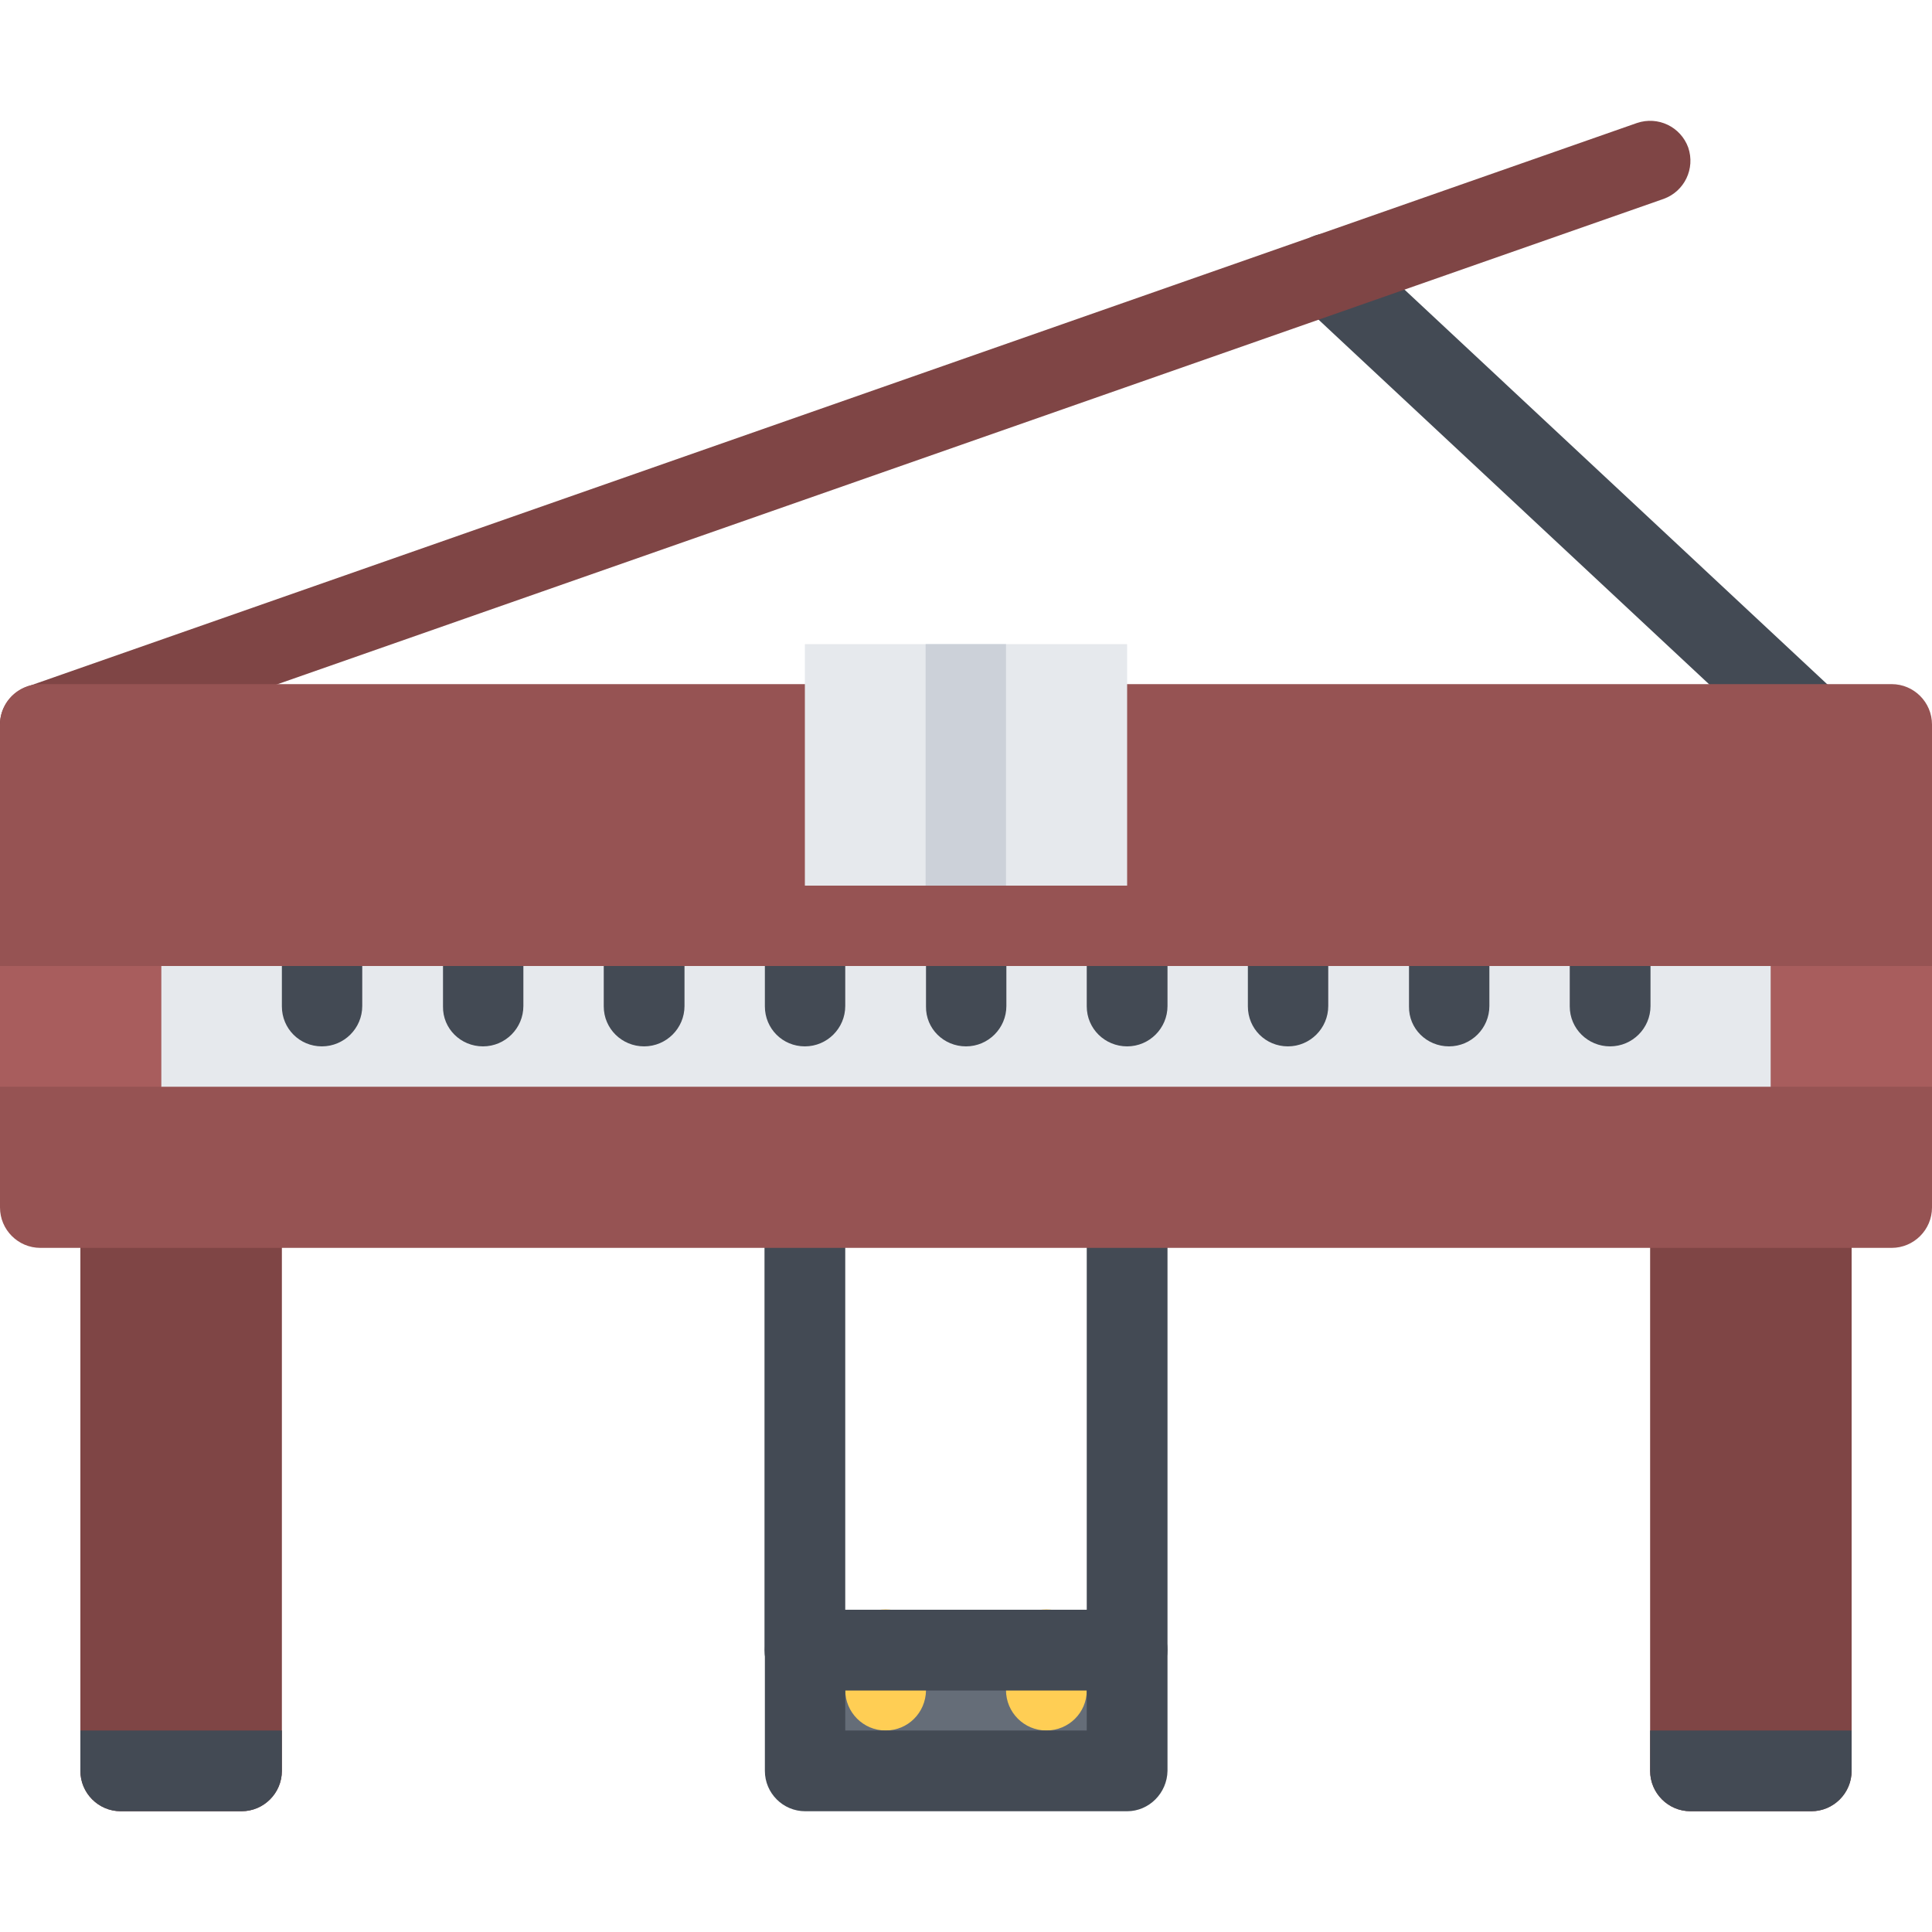
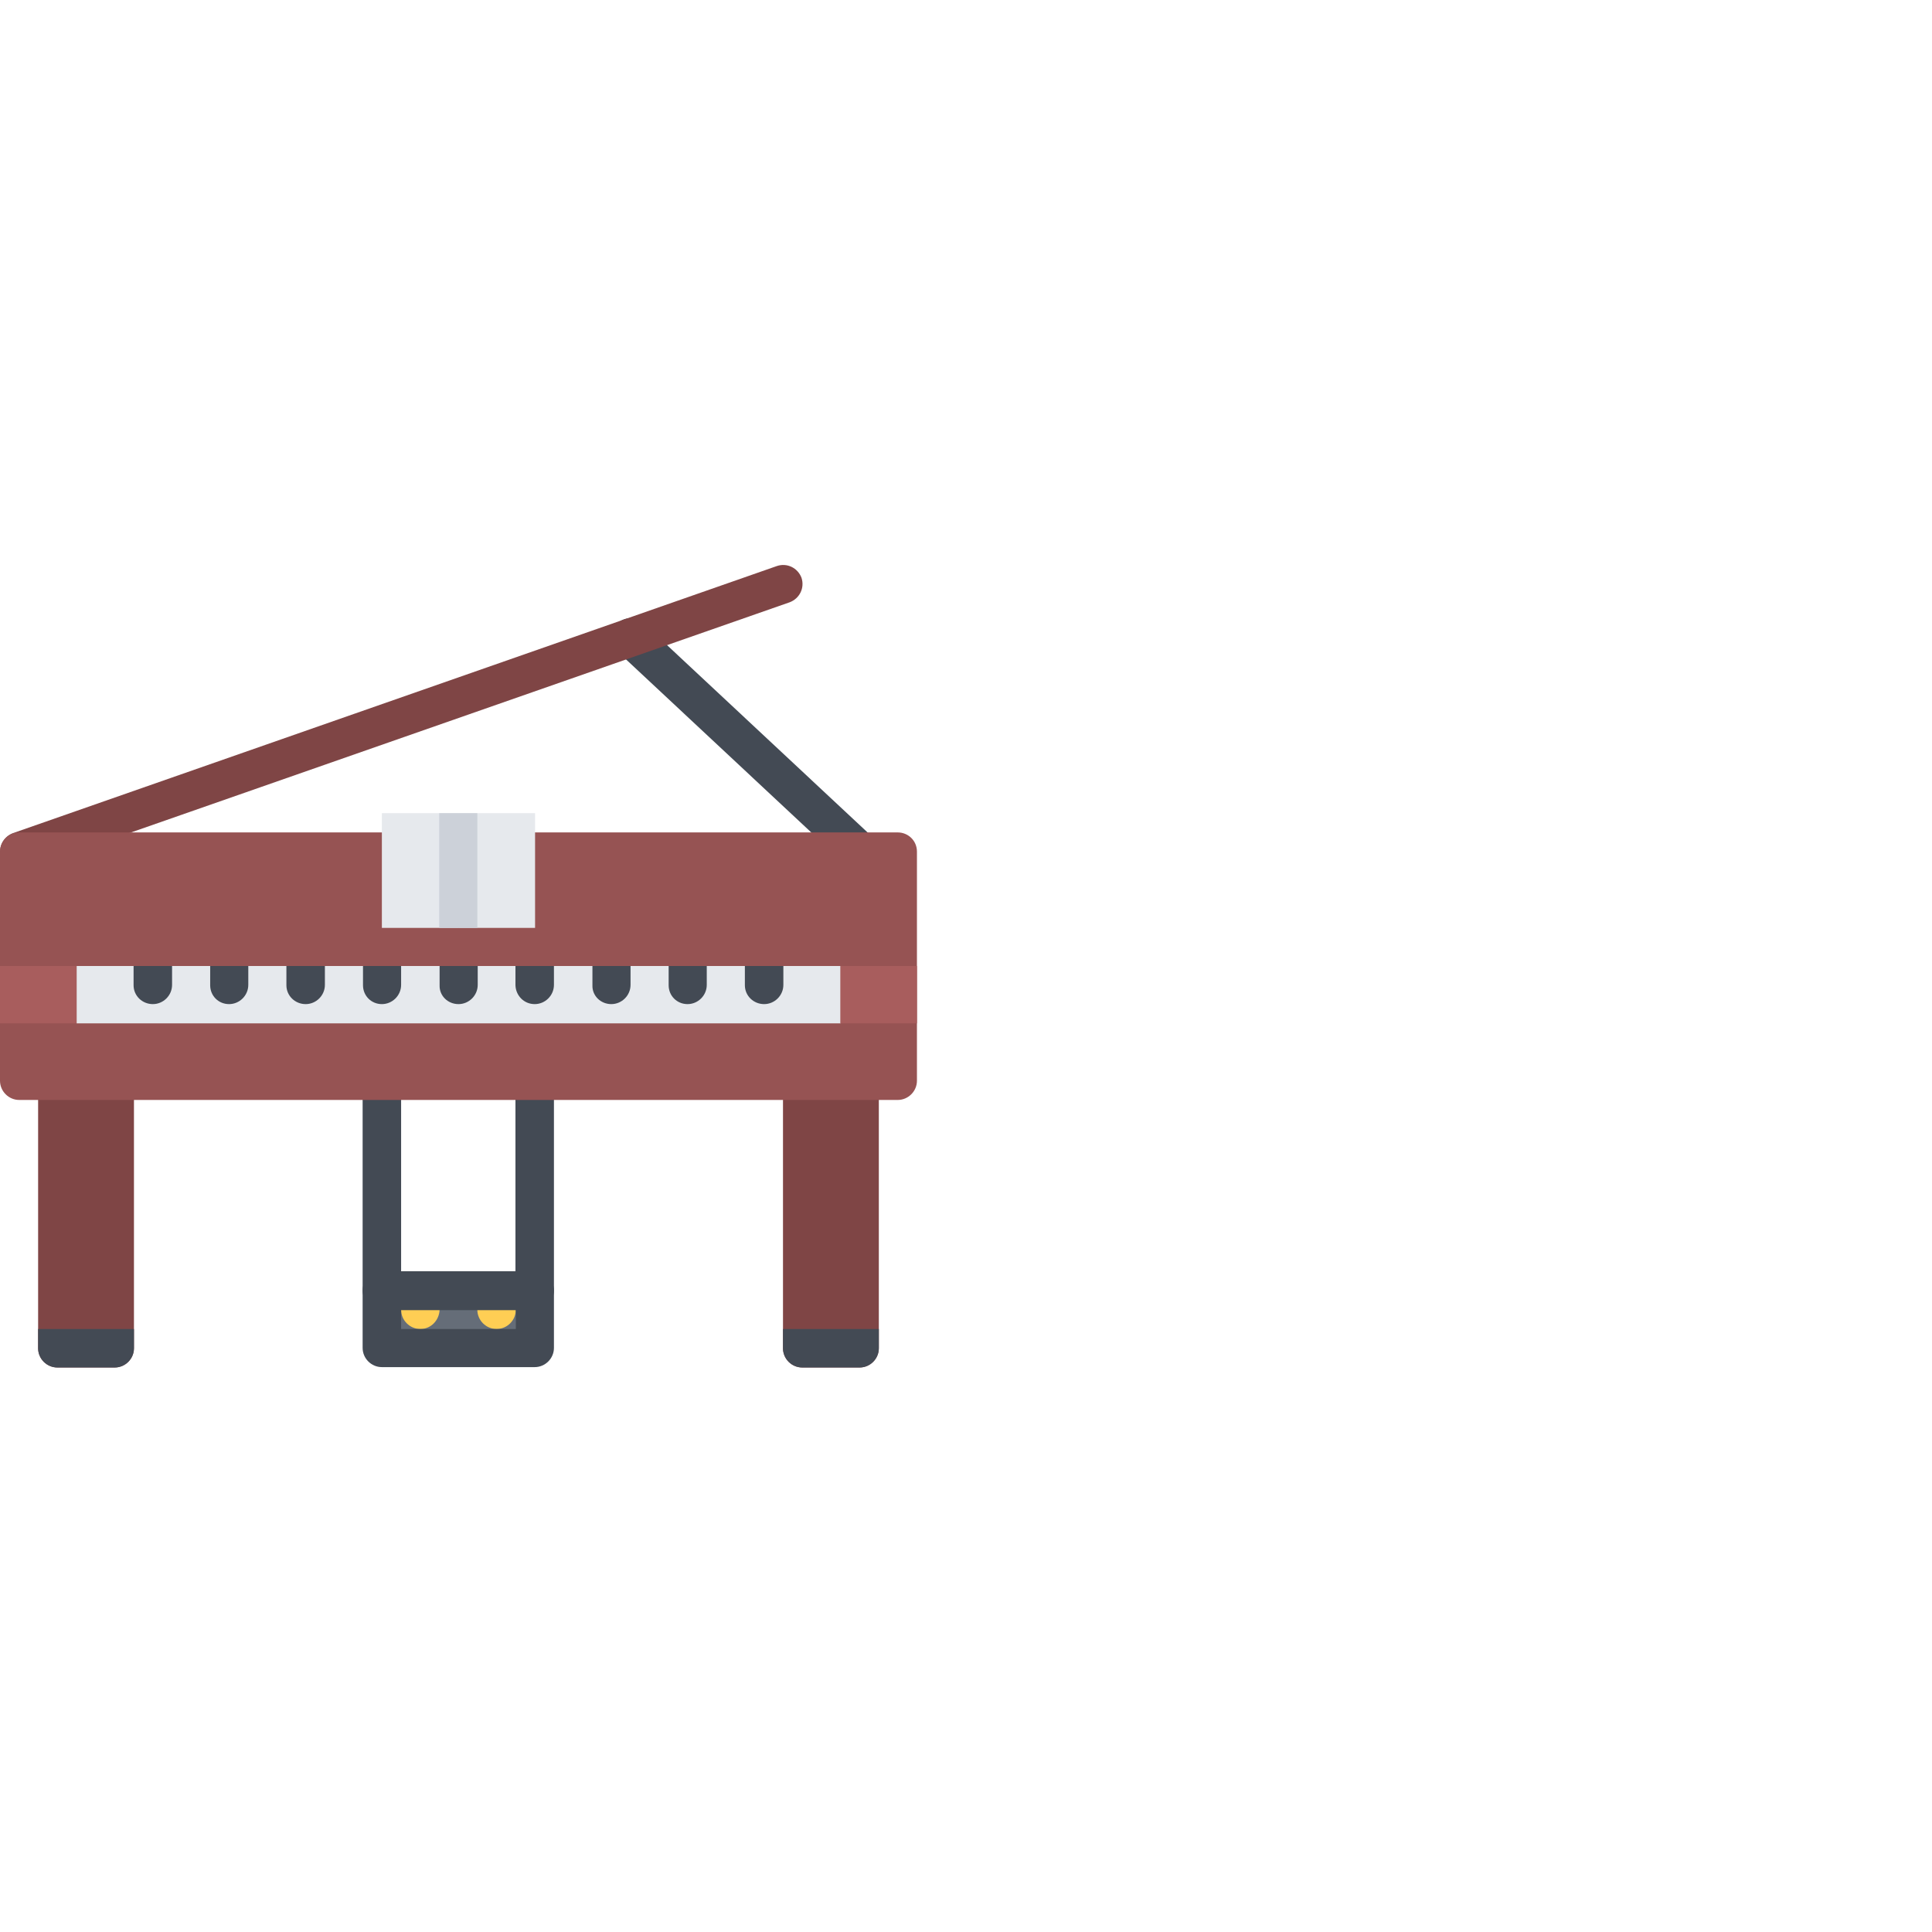
<svg xmlns="http://www.w3.org/2000/svg" version="1.1" id="Layer_1" x="0px" y="0px" viewBox="0 0 512 512" style="enable-background:new 0 0 512 512;" xml:space="preserve">
  <style type="text/css">
	.st0{fill:#656D78;}
	.st1{fill:#FFCE54;}
	.st2{fill:#434A54;}
	.st3{fill:#7F4545;}
	.st4{fill:#965353;}
	.st5{fill:#E6E9ED;}
	.st6{fill:#A85D5D;}
	.st7{fill:#CCD1D9;}
</style>
-   <rect x="216.6" y="439" class="st0" width="78.3" height="23.7" />
  <g>
-     <path class="st1" d="M234.7,458.6c-5.9,0-10.7-4.8-10.7-10.7v-10.7c0-5.9,4.8-10.7,10.7-10.7s10.7,4.8,10.7,10.7V448   C245.3,453.9,240.6,458.6,234.7,458.6z" />
-     <path class="st1" d="M277.3,458.6c-5.9,0-10.7-4.8-10.7-10.7v-10.7c0-5.9,4.8-10.7,10.7-10.7c5.9,0,10.7,4.8,10.7,10.7V448   C288,453.9,283.2,458.6,277.3,458.6z" />
+     <rect x="102.8" y="342.9" class="st0" width="37.2" height="11.2" />
+     <g>
+       <path class="st1" d="M111.4,352.2c-2.8,0-5.1-2.3-5.1-5.1V342c0-2.8,2.3-5.1,5.1-5.1s5.1,2.3,5.1,5.1v5.1    C116.4,349.9,114.2,352.2,111.4,352.2z" />
+       <path class="st1" d="M131.6,352.2c-2.8,0-5.1-2.3-5.1-5.1V342c0-2.8,2.3-5.1,5.1-5.1c2.8,0,5.1,2.3,5.1,5.1v5.1    C136.7,349.9,134.4,352.2,131.6,352.2z" />
+     </g>
+     <g id="supports">
+       <path class="st2" d="M101.2,347.1c-2.8,0-5.1-2.3-5.1-5.1v-55.7c0-2.8,2.3-5.1,5.1-5.1c2.8,0,5.1,2.3,5.1,5.1V342    C106.3,344.8,104,347.1,101.2,347.1z" />
+       <path class="st2" d="M141.7,347.1c-2.8,0-5.1-2.3-5.1-5.1v-55.7c0-2.8,2.3-5.1,5.1-5.1c2.8,0,5.1,2.3,5.1,5.1V342    C146.8,344.8,144.5,347.1,141.7,347.1z" />
+       <path class="st2" d="M227.8,230.7c-1.2,0-2.5-0.4-3.5-1.4l-60.7-56.7c-2-1.9-2.1-5.1-0.2-7.2c1.9-2,5.1-2.1,7.2-0.2l60.7,56.7    c2,1.9,2.1,5.1,0.2,7.2C230.5,230.1,229.1,230.7,227.8,230.7z" />
+     </g>
+     <g id="woodenplanks">
+       <path class="st3" d="M5.1,230.7c-2.1,0-4-1.3-4.8-3.4c-0.9-2.7,0.5-5.5,3.1-6.5L205.9,150c2.7-0.9,5.5,0.5,6.5,3.1    c0.9,2.7-0.5,5.5-3.1,6.5L6.7,230.4C6.2,230.6,5.6,230.7,5.1,230.7z" />
+       <path class="st3" d="M30.4,281.3H15.2c-2.8,0-5.1,2.3-5.1,5.1v70.9c0,2.8,2.3,5.1,5.1,5.1h15.2c2.8,0,5.1-2.3,5.1-5.1v-70.9    C35.4,283.6,33.2,281.3,30.4,281.3z" />
+       <path class="st3" d="M227.8,281.3h-15.2c-2.8,0-5.1,2.3-5.1,5.1v70.9c0,2.8,2.3,5.1,5.1,5.1h15.2c2.8,0,5.1-2.3,5.1-5.1v-70.9    C232.9,283.6,230.6,281.3,227.8,281.3z" />
+     </g>
+     <g>
+       <path class="st2" d="M10.1,352.2v5.1c0,2.8,2.3,5.1,5.1,5.1h15.2c2.8,0,5.1-2.3,5.1-5.1v-5.1H10.1z" />
+       <path class="st2" d="M207.5,352.2v5.1c0,2.8,2.3,5.1,5.1,5.1h15.2c2.8,0,5.1-2.3,5.1-5.1v-5.1H207.5z" />
+     </g>
+     <path class="st4" d="M237.9,220.6H5.1c-2.8,0-5.1,2.3-5.1,5.1v60.7c0,2.8,2.3,5.1,5.1,5.1h232.8c2.8,0,5.1-2.3,5.1-5.1v-60.7   C243,222.8,240.7,220.6,237.9,220.6z" />
+     <rect id="whitekeys" x="20.3" y="256" class="st5" width="202.5" height="15.2" />
+     <g>
+       <rect x="222.7" y="256" class="st6" width="20.3" height="15.2" />
+       <rect x="0" y="256" class="st6" width="20.3" height="15.2" />
+     </g>
+     <g id="book">
+       <rect x="121.5" y="215.5" class="st5" width="20.3" height="30.4" />
+       <rect x="101.2" y="215.5" class="st5" width="20.3" height="30.4" />
+     </g>
+     <g id="blackkeys">
+       <path id="key9" class="st2" d="M202.5,266.1c2.8,0,5.1-2.3,5.1-5.1v-5h-10.2v5.1C197.4,263.9,199.7,266.1,202.5,266.1z" />
+       <path id="key8" class="st2" d="M182.2,266.1c2.8,0,5.1-2.3,5.1-5.1v-5h-10.1v5.1C177.2,263.9,179.4,266.1,182.2,266.1z" />
+       <path id="key7" class="st2" d="M162,266.1c2.8,0,5.1-2.3,5.1-5.1v-5h-10.1v5.1C156.9,263.9,159.2,266.1,162,266.1z" />
+       <path id="key6" class="st2" d="M141.7,266.1c2.8,0,5.1-2.3,5.1-5.1v-5h-10.2v5.1C136.7,263.9,138.9,266.1,141.7,266.1z" />
+       <path id="key5" class="st2" d="M121.5,266.1c2.8,0,5.1-2.3,5.1-5.1v-5h-10.1v5.1C116.4,263.9,118.7,266.1,121.5,266.1z" />
+       <path id="key4" class="st2" d="M101.2,266.1c2.8,0,5.1-2.3,5.1-5.1v-5H96.2v5.1C96.2,263.9,98.4,266.1,101.2,266.1z" />
+       <path id="key3" class="st2" d="M81,266.1c2.8,0,5.1-2.3,5.1-5.1v-5H75.9v5.1C75.9,263.9,78.2,266.1,81,266.1z" />
+       <path id="key2" class="st2" d="M60.7,266.1c2.8,0,5.1-2.3,5.1-5.1v-5H55.7v5.1C55.7,263.9,57.9,266.1,60.7,266.1z" />
+       <path id="key1" class="st2" d="M40.5,266.1c2.8,0,5.1-2.3,5.1-5.1v-5H35.4v5.1C35.4,263.9,37.7,266.1,40.5,266.1z" />
+       <path id="footpad" class="st2" d="M141.7,362.3h-40.5c-2.8,0-5.1-2.3-5.1-5.1V342c0-2.8,2.3-5.1,5.1-5.1h40.5    c2.8,0,5.1,2.3,5.1,5.1v15.2C146.8,360,144.5,362.3,141.7,362.3z M106.3,352.2h30.4v-5h-30.4V352.2z" />
+     </g>
+     <rect x="116.4" y="215.5" class="st7" width="10.1" height="30.4" />
  </g>
-   <g id="supports">
-     <path class="st2" d="M213.3,448c-5.9,0-10.7-4.8-10.7-10.7V320c0-5.9,4.8-10.7,10.7-10.7S224,314.1,224,320v117.3   C224,443.2,219.2,448,213.3,448z" />
-     <path class="st2" d="M298.7,448c-5.9,0-10.7-4.8-10.7-10.7V320c0-5.9,4.8-10.7,10.7-10.7s10.7,4.8,10.7,10.7v117.3   C309.3,443.2,304.5,448,298.7,448z" />
-     <path class="st2" d="M480,202.7c-2.6,0-5.2-0.9-7.3-2.9l-128-119.5c-4.3-4-4.5-10.8-0.5-15.1c4-4.3,10.8-4.5,15.1-0.5l128,119.5   c4.3,4,4.5,10.8,0.5,15.1C485.7,201.5,482.8,202.7,480,202.7z" />
-   </g>
-   <g id="woodenplanks">
-     <path class="st3" d="M10.7,202.7c-4.4,0-8.5-2.8-10.1-7.1c-2-5.6,1-11.6,6.5-13.6L433.8,32.6c5.6-1.9,11.6,1,13.6,6.5   c1.9,5.6-1,11.6-6.5,13.6L14.2,202.1C13,202.5,11.8,202.7,10.7,202.7z" />
-     <path class="st3" d="M64,309.3H32c-5.9,0-10.7,4.8-10.7,10.7v149.3c0,5.9,4.8,10.7,10.7,10.7h32c5.9,0,10.7-4.8,10.7-10.7V320   C74.7,314.1,69.9,309.3,64,309.3z" />
-     <path class="st3" d="M480,309.3h-32c-5.9,0-10.7,4.8-10.7,10.7v149.3c0,5.9,4.8,10.7,10.7,10.7h32c5.9,0,10.7-4.8,10.7-10.7V320   C490.7,314.1,485.9,309.3,480,309.3z" />
-   </g>
-   <g>
-     <path class="st2" d="M21.3,458.6v10.7c0,5.9,4.8,10.7,10.7,10.7h32c5.9,0,10.7-4.8,10.7-10.7v-10.7H21.3z" />
-     <path class="st2" d="M437.3,458.6v10.7c0,5.9,4.8,10.7,10.7,10.7h32c5.9,0,10.7-4.8,10.7-10.7v-10.7H437.3z" />
-   </g>
-   <path class="st4" d="M501.3,181.3H10.7C4.8,181.3,0,186.1,0,192v128c0,5.9,4.8,10.7,10.7,10.7h490.6c5.9,0,10.7-4.8,10.7-10.7V192  C512,186.1,507.2,181.3,501.3,181.3z" />
-   <rect id="whitekeys" x="42.7" y="256" class="st5" width="426.6" height="32" />
-   <g>
-     <rect x="469.3" y="256" class="st6" width="42.7" height="32" />
-     <rect x="0" y="256" class="st6" width="42.7" height="32" />
-   </g>
-   <g id="book">
-     <rect x="256" y="170.7" class="st5" width="42.7" height="64" />
-     <rect x="213.3" y="170.7" class="st5" width="42.7" height="64" />
-   </g>
-   <g id="blackkeys">
-     <path id="key9" class="st2" d="M426.7,277.3c5.9,0,10.7-4.8,10.7-10.7V256H416v10.7C416,272.6,420.8,277.3,426.7,277.3z" />
-     <path id="key8" class="st2" d="M384,277.3c5.9,0,10.7-4.8,10.7-10.7V256h-21.3v10.7C373.3,272.6,378.1,277.3,384,277.3z" />
-     <path id="key7" class="st2" d="M341.3,277.3c5.9,0,10.7-4.8,10.7-10.7V256h-21.3v10.7C330.7,272.6,335.4,277.3,341.3,277.3z" />
-     <path id="key6" class="st2" d="M298.7,277.3c5.9,0,10.7-4.8,10.7-10.7V256H288v10.7C288,272.6,292.8,277.3,298.7,277.3z" />
-     <path id="key5" class="st2" d="M256,277.3c5.9,0,10.7-4.8,10.7-10.7V256h-21.3v10.7C245.3,272.6,250.1,277.3,256,277.3z" />
-     <path id="key4" class="st2" d="M213.3,277.3c5.9,0,10.7-4.8,10.7-10.7V256h-21.3v10.7C202.7,272.6,207.4,277.3,213.3,277.3z" />
-     <path id="key3" class="st2" d="M170.7,277.3c5.9,0,10.7-4.8,10.7-10.7V256H160v10.7C160,272.6,164.8,277.3,170.7,277.3z" />
-     <path id="key2" class="st2" d="M128,277.3c5.9,0,10.7-4.8,10.7-10.7V256h-21.3v10.7C117.3,272.6,122.1,277.3,128,277.3z" />
-     <path id="key1" class="st2" d="M85.3,277.3c5.9,0,10.7-4.8,10.7-10.7V256H74.7v10.7C74.7,272.6,79.4,277.3,85.3,277.3z" />
-     <path id="footpad" class="st2" d="M298.7,480h-85.3c-5.9,0-10.7-4.8-10.7-10.7v-32c0-5.9,4.8-10.7,10.7-10.7h85.3   c5.9,0,10.7,4.8,10.7,10.7v32C309.3,475.2,304.5,480,298.7,480z M224,458.6h64V448h-64V458.6z" />
-   </g>
-   <rect x="245.3" y="170.7" class="st7" width="21.3" height="64" />
</svg>
